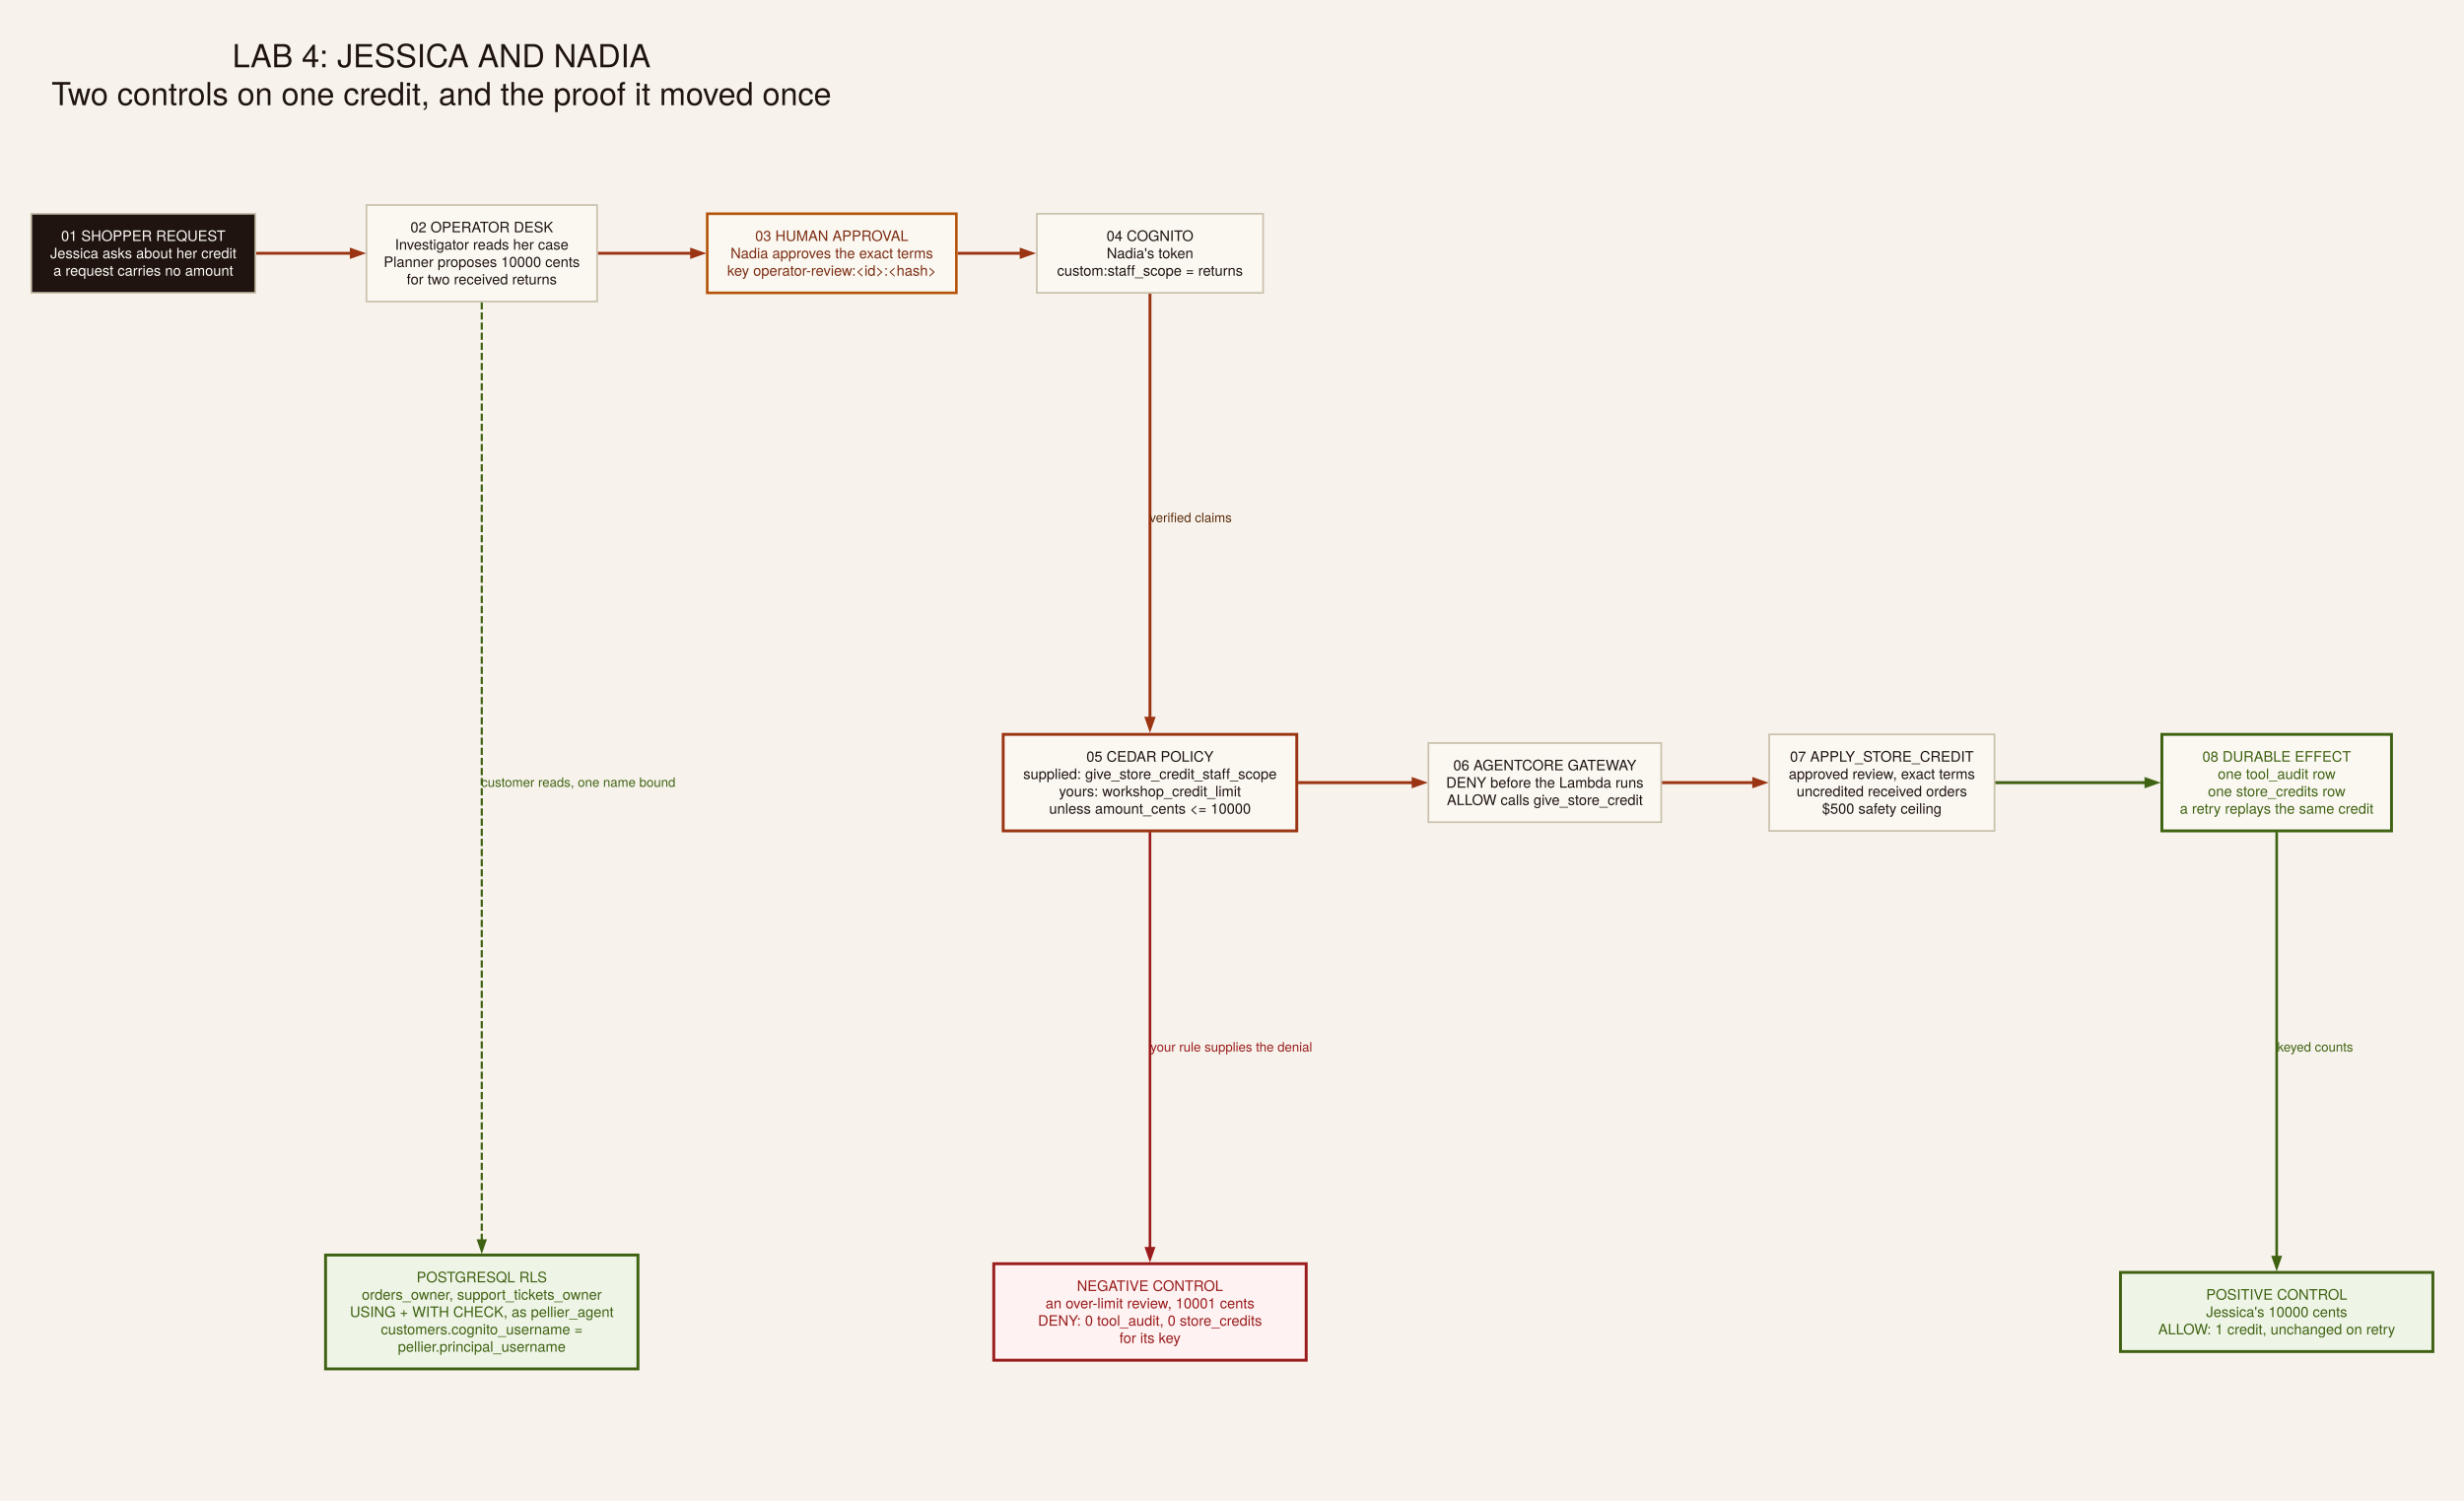
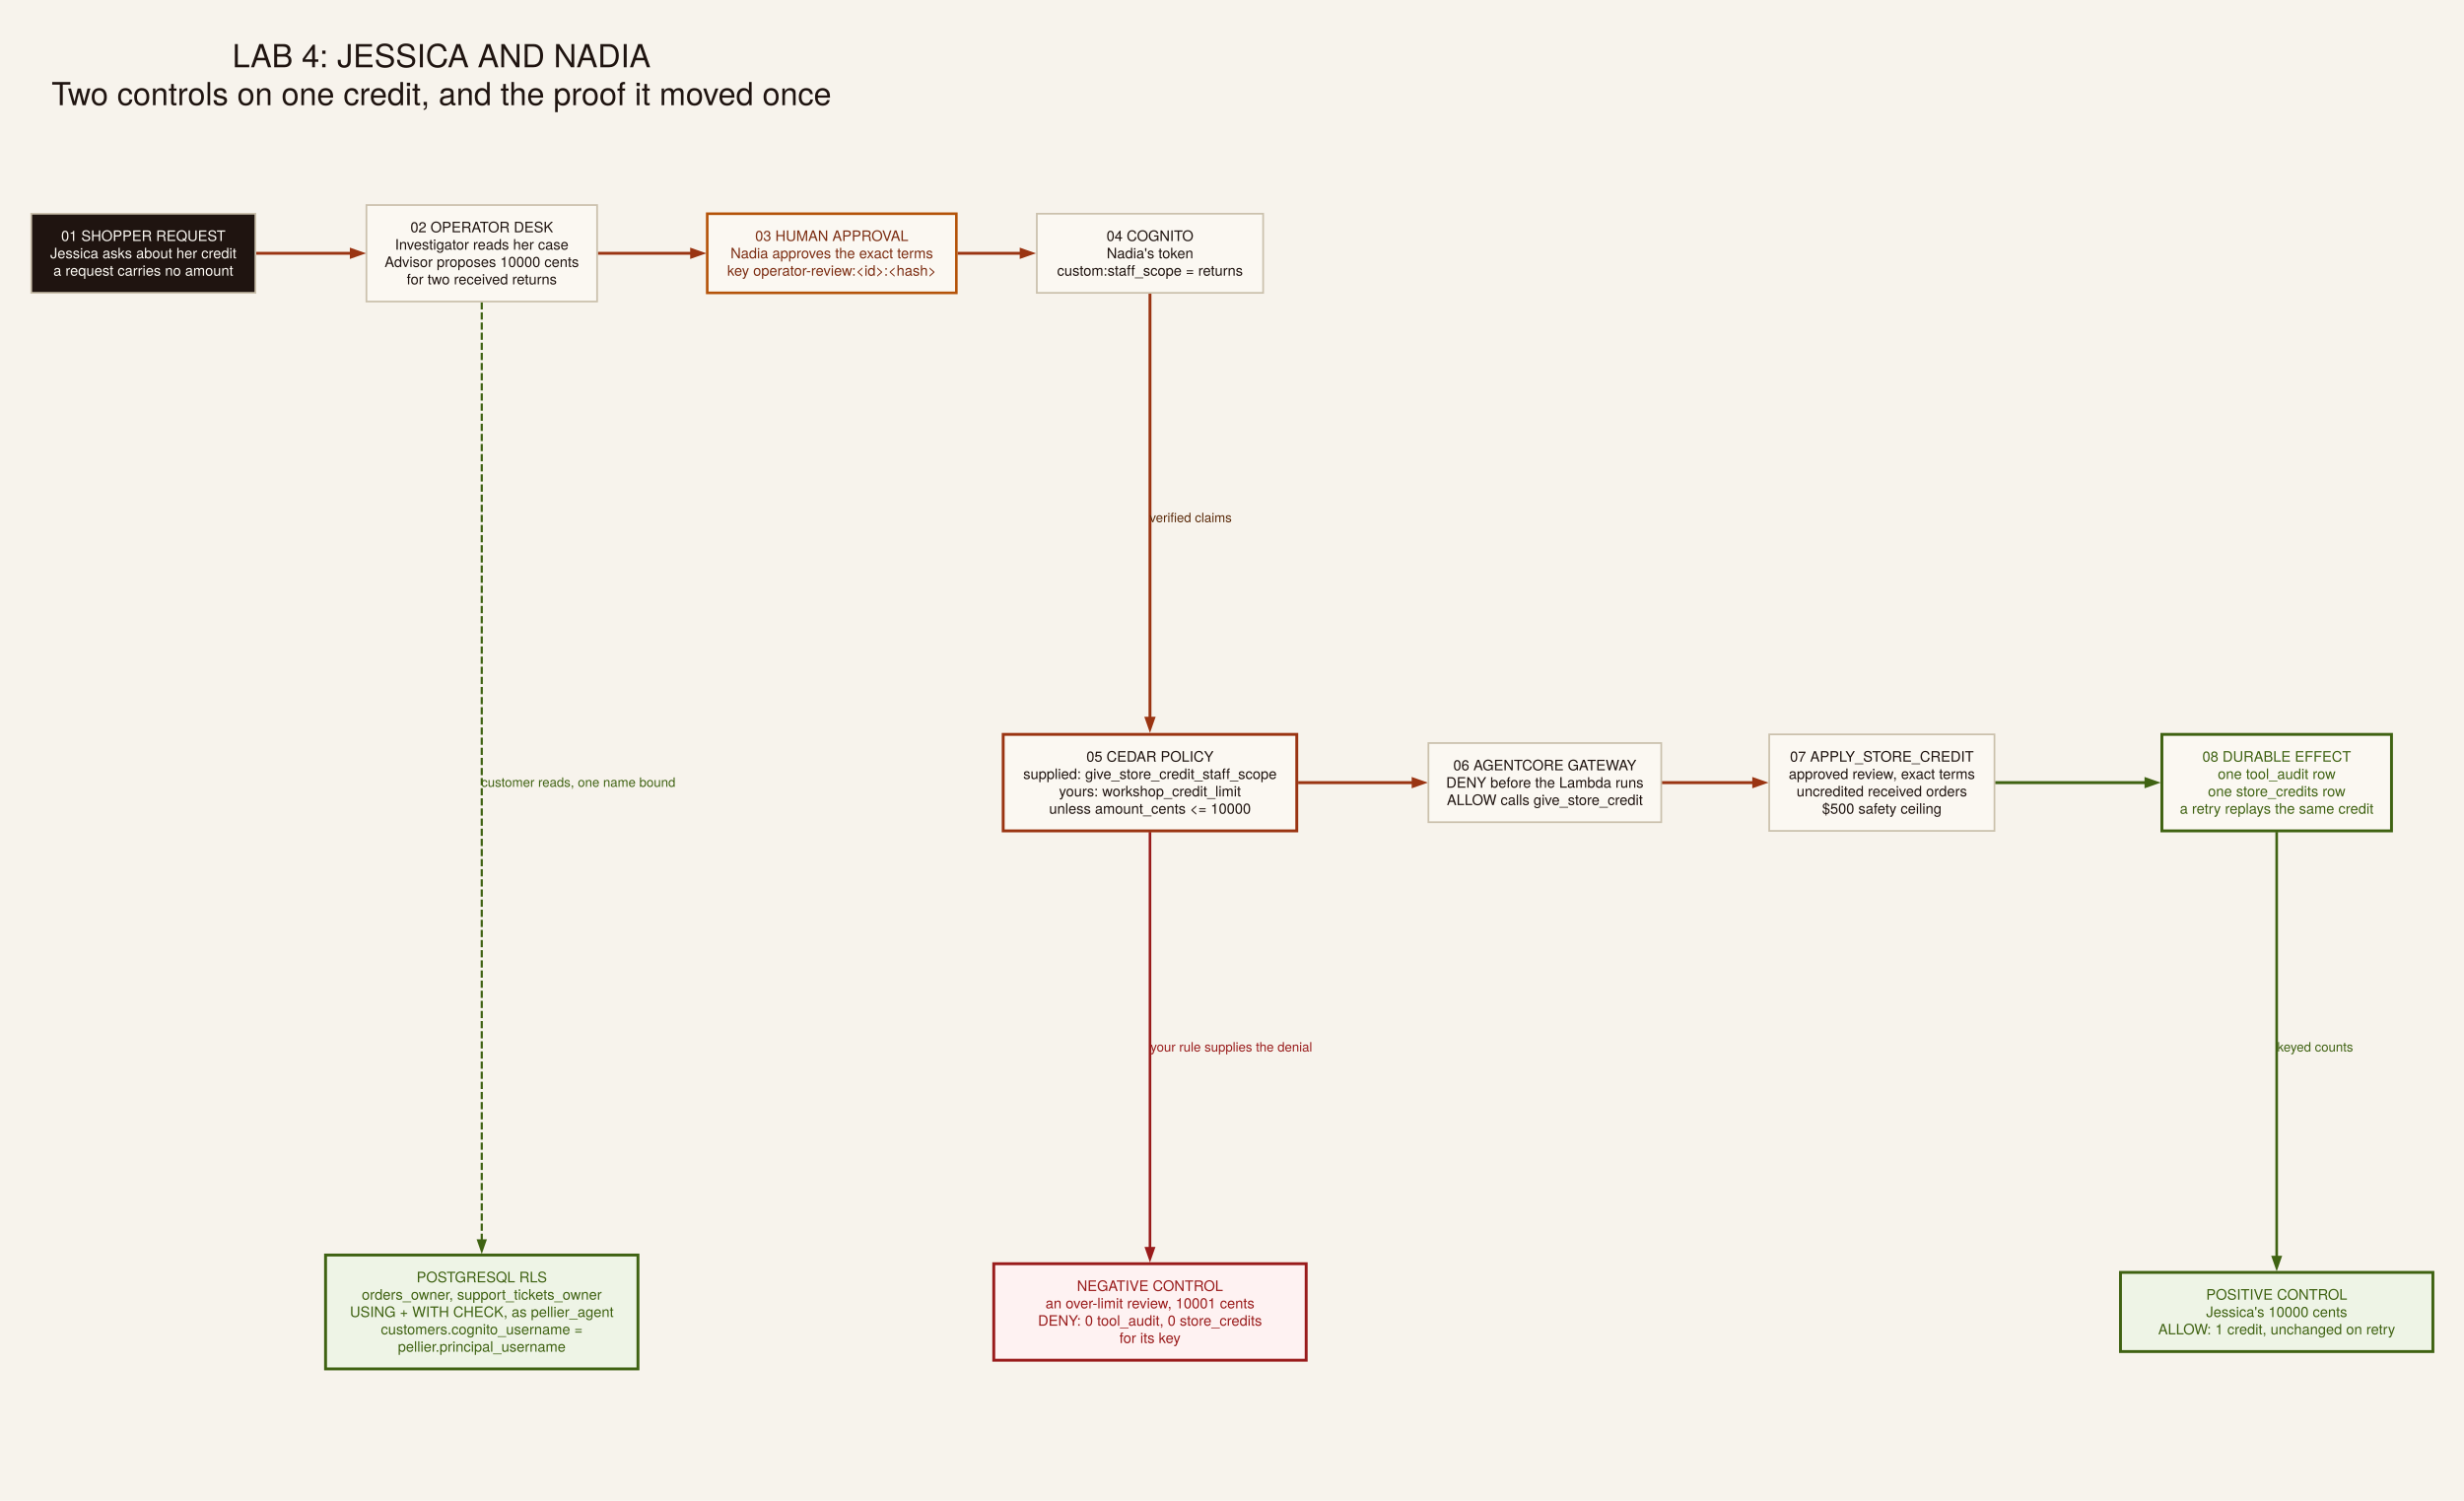
<svg xmlns="http://www.w3.org/2000/svg" width="1773pt" height="1080pt" viewBox="0.00 0.00 1773.00 1080.00">
  <g id="graph0" class="graph" transform="scale(1.04074 1.04074) rotate(0) translate(21.6 1016.13)">
    <polygon fill="#f7f3ec" stroke="none" points="-21.6,21.6 -21.6,-1016.13 1682.09,-1016.13 1682.09,21.6 -21.6,21.6" />
    <text xml:space="preserve" text-anchor="middle" x="283.62" y="-969.63" font-family="Helvetica Neue" font-size="22.00" fill="#1f1410">LAB 4: JESSICA AND NADIA</text>
    <text xml:space="preserve" text-anchor="middle" x="283.62" y="-943.38" font-family="Helvetica Neue" font-size="22.00" fill="#1f1410">Two controls on one credit, and the proof it moved once</text>
    <g id="edge1" class="edge">
      <path fill="none" stroke="#9a3412" stroke-width="2" d="M155.41,-841C155.41,-841 221.29,-841 221.29,-841" />
      <polygon fill="#9a3412" stroke="#9a3412" stroke-width="2" points="221.29,-843.52 228.49,-841 221.29,-838.48 221.29,-843.52" />
    </g>
    <g id="edge2" class="edge">
      <path fill="none" stroke="#9a3412" stroke-width="2" d="M391.74,-841C391.74,-841 456.58,-841 456.58,-841" />
      <polygon fill="#9a3412" stroke="#9a3412" stroke-width="2" points="456.58,-843.52 463.78,-841 456.58,-838.48 456.58,-843.52" />
    </g>
    <g id="edge8" class="edge">
      <path fill="none" stroke="#3f6212" stroke-width="1.5" stroke-dasharray="5,2" d="M311.49,-807.16C311.49,-807.16 311.49,-158.51 311.49,-158.51" />
      <polygon fill="#3f6212" stroke="#3f6212" stroke-width="1.5" points="314.01,-158.51 311.49,-151.31 308.97,-158.51 314.01,-158.51" />
      <text xml:space="preserve" text-anchor="middle" x="378.24" y="-472.07" font-family="Helvetica Neue" font-size="9.00" fill="#3f6212">customer reads, one name bound</text>
    </g>
    <g id="edge3" class="edge">
      <path fill="none" stroke="#9a3412" stroke-width="2" d="M640.44,-841C640.44,-841 684.44,-841 684.44,-841" />
      <polygon fill="#9a3412" stroke="#9a3412" stroke-width="2" points="684.44,-843.52 691.64,-841 684.44,-838.48 684.44,-843.52" />
    </g>
    <g id="edge4" class="edge">
      <path fill="none" stroke="#9a3412" stroke-width="2" d="M773.49,-813.19C773.49,-813.19 773.49,-519.54 773.49,-519.54" />
      <polygon fill="#9a3412" stroke="#9a3412" stroke-width="2" points="776.01,-519.54 773.49,-512.34 770.97,-519.54 776.01,-519.54" />
      <text xml:space="preserve" text-anchor="middle" x="801.62" y="-655.08" font-family="Helvetica Neue" font-size="9.00" fill="#5a2a0a">verified claims</text>
    </g>
    <g id="edge5" class="edge">
      <path fill="none" stroke="#9a3412" stroke-width="2" d="M875.92,-475C875.92,-475 955.43,-475 955.43,-475" />
      <polygon fill="#9a3412" stroke="#9a3412" stroke-width="2" points="955.43,-477.52 962.63,-475 955.43,-472.48 955.43,-477.52" />
    </g>
    <g id="edge9" class="edge">
      <path fill="none" stroke="#991b1b" stroke-width="1.8" d="M773.49,-440.9C773.49,-440.9 773.49,-153.07 773.49,-153.07" />
      <polygon fill="#991b1b" stroke="#991b1b" stroke-width="1.8" points="776.01,-153.07 773.49,-145.87 770.97,-153.07 776.01,-153.07" />
      <text xml:space="preserve" text-anchor="middle" x="829.74" y="-289.07" font-family="Helvetica Neue" font-size="9.00" fill="#991b1b">your rule supplies the denial</text>
    </g>
    <g id="edge6" class="edge">
      <path fill="none" stroke="#9a3412" stroke-width="2" d="M1127.33,-475C1127.33,-475 1190.93,-475 1190.93,-475" />
      <polygon fill="#9a3412" stroke="#9a3412" stroke-width="2" points="1190.93,-477.52 1198.13,-475 1190.93,-472.48 1190.93,-477.52" />
    </g>
    <g id="edge7" class="edge">
      <path fill="none" stroke="#3f6212" stroke-width="2" d="M1357.72,-475C1357.72,-475 1462.12,-475 1462.12,-475" />
      <polygon fill="#3f6212" stroke="#3f6212" stroke-width="2" points="1462.12,-477.52 1469.32,-475 1462.12,-472.48 1462.12,-477.52" />
    </g>
    <g id="edge10" class="edge">
      <path fill="none" stroke="#3f6212" stroke-width="1.8" d="M1552.49,-440.9C1552.49,-440.9 1552.49,-146.94 1552.49,-146.94" />
      <polygon fill="#3f6212" stroke="#3f6212" stroke-width="1.8" points="1555.01,-146.94 1552.49,-139.74 1549.97,-146.94 1555.01,-146.94" />
      <text xml:space="preserve" text-anchor="middle" x="1579.12" y="-289.07" font-family="Helvetica Neue" font-size="9.00" fill="#3f6212">keyed counts</text>
    </g>
    <g id="node1" class="node">
      <polygon fill="#1f1410" stroke="#cbc1ad" stroke-width="1.2" points="154.98,-868.36 0,-868.36 0,-813.64 154.98,-813.64 154.98,-868.36" />
      <text xml:space="preserve" text-anchor="middle" x="77.49" y="-849.5" font-family="Helvetica Neue" font-size="10.00" fill="#fbf8f2">01 SHOPPER REQUEST</text>
      <text xml:space="preserve" text-anchor="middle" x="77.49" y="-837.5" font-family="Helvetica Neue" font-size="10.00" fill="#fbf8f2">Jessica asks about her credit</text>
      <text xml:space="preserve" text-anchor="middle" x="77.49" y="-825.5" font-family="Helvetica Neue" font-size="10.00" fill="#fbf8f2">a request carries no amount</text>
    </g>
    <g id="node2" class="node">
      <polygon fill="#fbf8f2" stroke="#cbc1ad" stroke-width="1.2" points="391.23,-874.36 231.75,-874.36 231.75,-807.64 391.23,-807.64 391.23,-874.36" />
      <text xml:space="preserve" text-anchor="middle" x="311.49" y="-855.5" font-family="Helvetica Neue" font-size="10.00" fill="#1f1410">02 OPERATOR DESK</text>
      <text xml:space="preserve" text-anchor="middle" x="311.49" y="-843.5" font-family="Helvetica Neue" font-size="10.00" fill="#1f1410">Investigator reads her case</text>
-       <text xml:space="preserve" text-anchor="middle" x="311.49" y="-831.5" font-family="Helvetica Neue" font-size="10.00" fill="#1f1410">Planner proposes 10000 cents</text>
+       <text xml:space="preserve" text-anchor="middle" x="311.49" y="-831.5" font-family="Helvetica Neue" font-size="10.00" fill="#1f1410">Advisor proposes 10000 cents</text>
      <text xml:space="preserve" text-anchor="middle" x="311.49" y="-819.5" font-family="Helvetica Neue" font-size="10.00" fill="#1f1410">for two received returns</text>
    </g>
    <g id="node3" class="node">
      <polygon fill="#fbf8f2" stroke="#b45309" stroke-width="1.8" points="639.61,-868.36 467.38,-868.36 467.38,-813.64 639.61,-813.64 639.61,-868.36" />
      <text xml:space="preserve" text-anchor="middle" x="553.49" y="-849.5" font-family="Helvetica Neue" font-size="10.00" fill="#7c2d12">03 HUMAN APPROVAL</text>
      <text xml:space="preserve" text-anchor="middle" x="553.49" y="-837.5" font-family="Helvetica Neue" font-size="10.00" fill="#7c2d12">Nadia approves the exact terms</text>
      <text xml:space="preserve" text-anchor="middle" x="553.49" y="-825.5" font-family="Helvetica Neue" font-size="10.00" fill="#7c2d12">key operator-review:&lt;id&gt;:&lt;hash&gt;</text>
    </g>
    <g id="node4" class="node">
      <polygon fill="#fbf8f2" stroke="#cbc1ad" stroke-width="1.2" points="851.73,-868.36 695.25,-868.36 695.25,-813.64 851.73,-813.64 851.73,-868.36" />
      <text xml:space="preserve" text-anchor="middle" x="773.49" y="-849.5" font-family="Helvetica Neue" font-size="10.00" fill="#1f1410">04 COGNITO</text>
      <text xml:space="preserve" text-anchor="middle" x="773.49" y="-837.5" font-family="Helvetica Neue" font-size="10.00" fill="#1f1410">Nadia's token</text>
      <text xml:space="preserve" text-anchor="middle" x="773.49" y="-825.5" font-family="Helvetica Neue" font-size="10.00" fill="#1f1410">custom:staff_scope = returns</text>
    </g>
    <g id="node5" class="node">
      <polygon fill="#fbf8f2" stroke="#9a3412" stroke-width="2" points="874.98,-508.36 672,-508.36 672,-441.64 874.98,-441.64 874.98,-508.36" />
      <text xml:space="preserve" text-anchor="middle" x="773.49" y="-489.5" font-family="Helvetica Neue" font-size="10.00" fill="#1f1410">05 CEDAR POLICY</text>
      <text xml:space="preserve" text-anchor="middle" x="773.49" y="-477.5" font-family="Helvetica Neue" font-size="10.00" fill="#1f1410">supplied: give_store_credit_staff_scope</text>
      <text xml:space="preserve" text-anchor="middle" x="773.49" y="-465.5" font-family="Helvetica Neue" font-size="10.00" fill="#1f1410">yours: workshop_credit_limit</text>
      <text xml:space="preserve" text-anchor="middle" x="773.49" y="-453.5" font-family="Helvetica Neue" font-size="10.00" fill="#1f1410">unless amount_cents &lt;= 10000</text>
    </g>
    <g id="node6" class="node">
      <polygon fill="#fbf8f2" stroke="#cbc1ad" stroke-width="1.2" points="1126.98,-502.36 966,-502.36 966,-447.64 1126.98,-447.64 1126.98,-502.36" />
      <text xml:space="preserve" text-anchor="middle" x="1046.49" y="-483.5" font-family="Helvetica Neue" font-size="10.00" fill="#1f1410">06 AGENTCORE GATEWAY</text>
      <text xml:space="preserve" text-anchor="middle" x="1046.49" y="-471.5" font-family="Helvetica Neue" font-size="10.00" fill="#1f1410">DENY before the Lambda runs</text>
      <text xml:space="preserve" text-anchor="middle" x="1046.49" y="-459.5" font-family="Helvetica Neue" font-size="10.00" fill="#1f1410">ALLOW calls give_store_credit</text>
    </g>
    <g id="node7" class="node">
      <polygon fill="#fbf8f2" stroke="#cbc1ad" stroke-width="1.2" points="1357.36,-508.36 1201.62,-508.36 1201.62,-441.64 1357.36,-441.64 1357.36,-508.36" />
      <text xml:space="preserve" text-anchor="middle" x="1279.49" y="-489.5" font-family="Helvetica Neue" font-size="10.00" fill="#1f1410">07 APPLY_STORE_CREDIT</text>
      <text xml:space="preserve" text-anchor="middle" x="1279.49" y="-477.5" font-family="Helvetica Neue" font-size="10.00" fill="#1f1410">approved review, exact terms</text>
      <text xml:space="preserve" text-anchor="middle" x="1279.49" y="-465.5" font-family="Helvetica Neue" font-size="10.00" fill="#1f1410">uncredited received orders</text>
      <text xml:space="preserve" text-anchor="middle" x="1279.49" y="-453.5" font-family="Helvetica Neue" font-size="10.00" fill="#1f1410">$500 safety ceiling</text>
    </g>
    <g id="node8" class="node">
      <polygon fill="#fbf8f2" stroke="#3f6212" stroke-width="2" points="1631.86,-508.36 1473.12,-508.36 1473.12,-441.64 1631.86,-441.64 1631.86,-508.36" />
      <text xml:space="preserve" text-anchor="middle" x="1552.49" y="-489.5" font-family="Helvetica Neue" font-size="10.00" fill="#3f6212">08 DURABLE EFFECT</text>
      <text xml:space="preserve" text-anchor="middle" x="1552.49" y="-477.5" font-family="Helvetica Neue" font-size="10.00" fill="#3f6212">one tool_audit row</text>
      <text xml:space="preserve" text-anchor="middle" x="1552.49" y="-465.5" font-family="Helvetica Neue" font-size="10.00" fill="#3f6212">one store_credits row</text>
      <text xml:space="preserve" text-anchor="middle" x="1552.49" y="-453.5" font-family="Helvetica Neue" font-size="10.00" fill="#3f6212">a retry replays the same credit</text>
    </g>
    <g id="node9" class="node">
      <polygon fill="#eef4e6" stroke="#3f6212" stroke-width="2" points="419.49,-148.36 203.49,-148.36 203.49,-69.64 419.49,-69.64 419.49,-148.36" />
      <text xml:space="preserve" text-anchor="middle" x="311.49" y="-129.5" font-family="Helvetica Neue" font-size="10.00" fill="#3f6212">POSTGRESQL RLS</text>
      <text xml:space="preserve" text-anchor="middle" x="311.49" y="-117.5" font-family="Helvetica Neue" font-size="10.00" fill="#3f6212">orders_owner, support_tickets_owner</text>
      <text xml:space="preserve" text-anchor="middle" x="311.49" y="-105.5" font-family="Helvetica Neue" font-size="10.00" fill="#3f6212">USING + WITH CHECK, as pellier_agent</text>
      <text xml:space="preserve" text-anchor="middle" x="311.49" y="-93.5" font-family="Helvetica Neue" font-size="10.00" fill="#3f6212">customers.cognito_username =</text>
      <text xml:space="preserve" text-anchor="middle" x="311.49" y="-81.5" font-family="Helvetica Neue" font-size="10.00" fill="#3f6212">pellier.principal_username</text>
    </g>
    <g id="node10" class="node">
      <polygon fill="#fef2f2" stroke="#991b1b" stroke-width="2" points="881.49,-142.36 665.49,-142.36 665.49,-75.64 881.49,-75.64 881.49,-142.36" />
      <text xml:space="preserve" text-anchor="middle" x="773.49" y="-123.5" font-family="Helvetica Neue" font-size="10.00" fill="#991b1b">NEGATIVE CONTROL</text>
      <text xml:space="preserve" text-anchor="middle" x="773.49" y="-111.5" font-family="Helvetica Neue" font-size="10.00" fill="#991b1b">an over-limit review, 10001 cents</text>
      <text xml:space="preserve" text-anchor="middle" x="773.49" y="-99.5" font-family="Helvetica Neue" font-size="10.00" fill="#991b1b">DENY: 0 tool_audit, 0 store_credits</text>
      <text xml:space="preserve" text-anchor="middle" x="773.49" y="-87.5" font-family="Helvetica Neue" font-size="10.00" fill="#991b1b">for its key</text>
    </g>
    <g id="node11" class="node">
      <polygon fill="#eef4e6" stroke="#3f6212" stroke-width="2" points="1660.49,-136.36 1444.49,-136.36 1444.49,-81.64 1660.49,-81.64 1660.49,-136.36" />
      <text xml:space="preserve" text-anchor="middle" x="1552.49" y="-117.5" font-family="Helvetica Neue" font-size="10.00" fill="#3f6212">POSITIVE CONTROL</text>
      <text xml:space="preserve" text-anchor="middle" x="1552.49" y="-105.5" font-family="Helvetica Neue" font-size="10.00" fill="#3f6212">Jessica's 10000 cents</text>
      <text xml:space="preserve" text-anchor="middle" x="1552.49" y="-93.5" font-family="Helvetica Neue" font-size="10.00" fill="#3f6212">ALLOW: 1 credit, unchanged on retry</text>
    </g>
  </g>
</svg>
